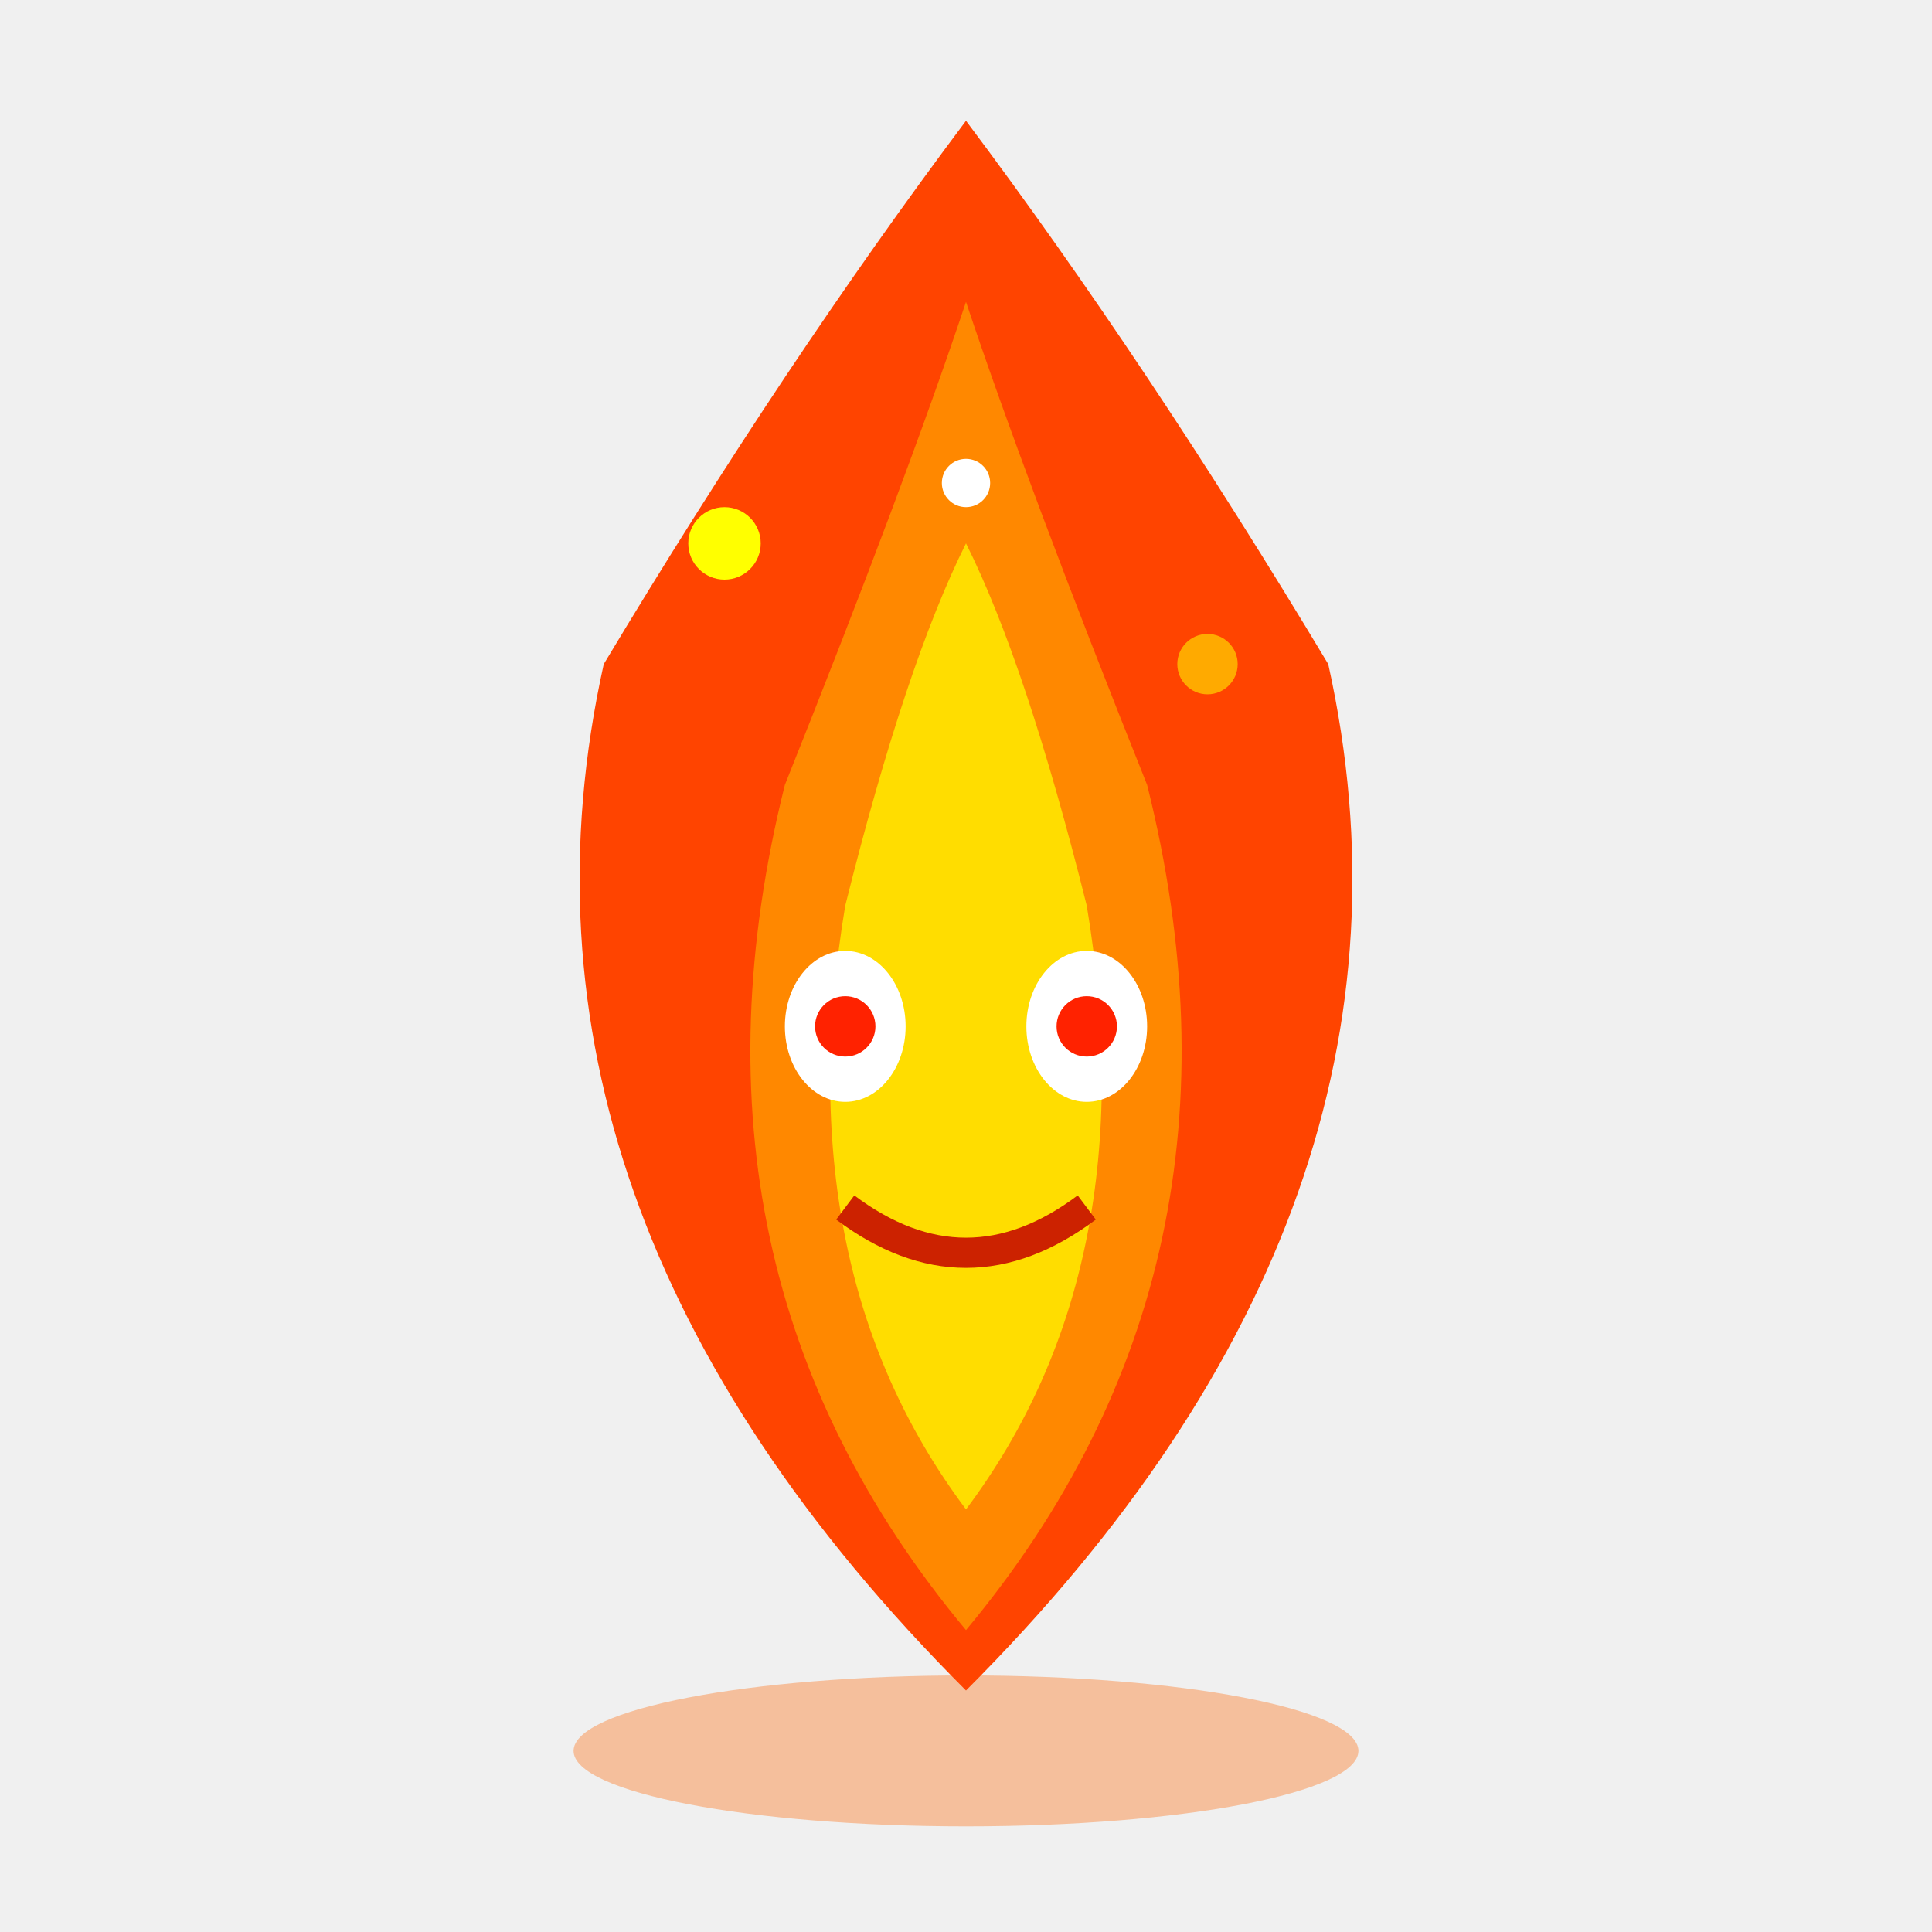
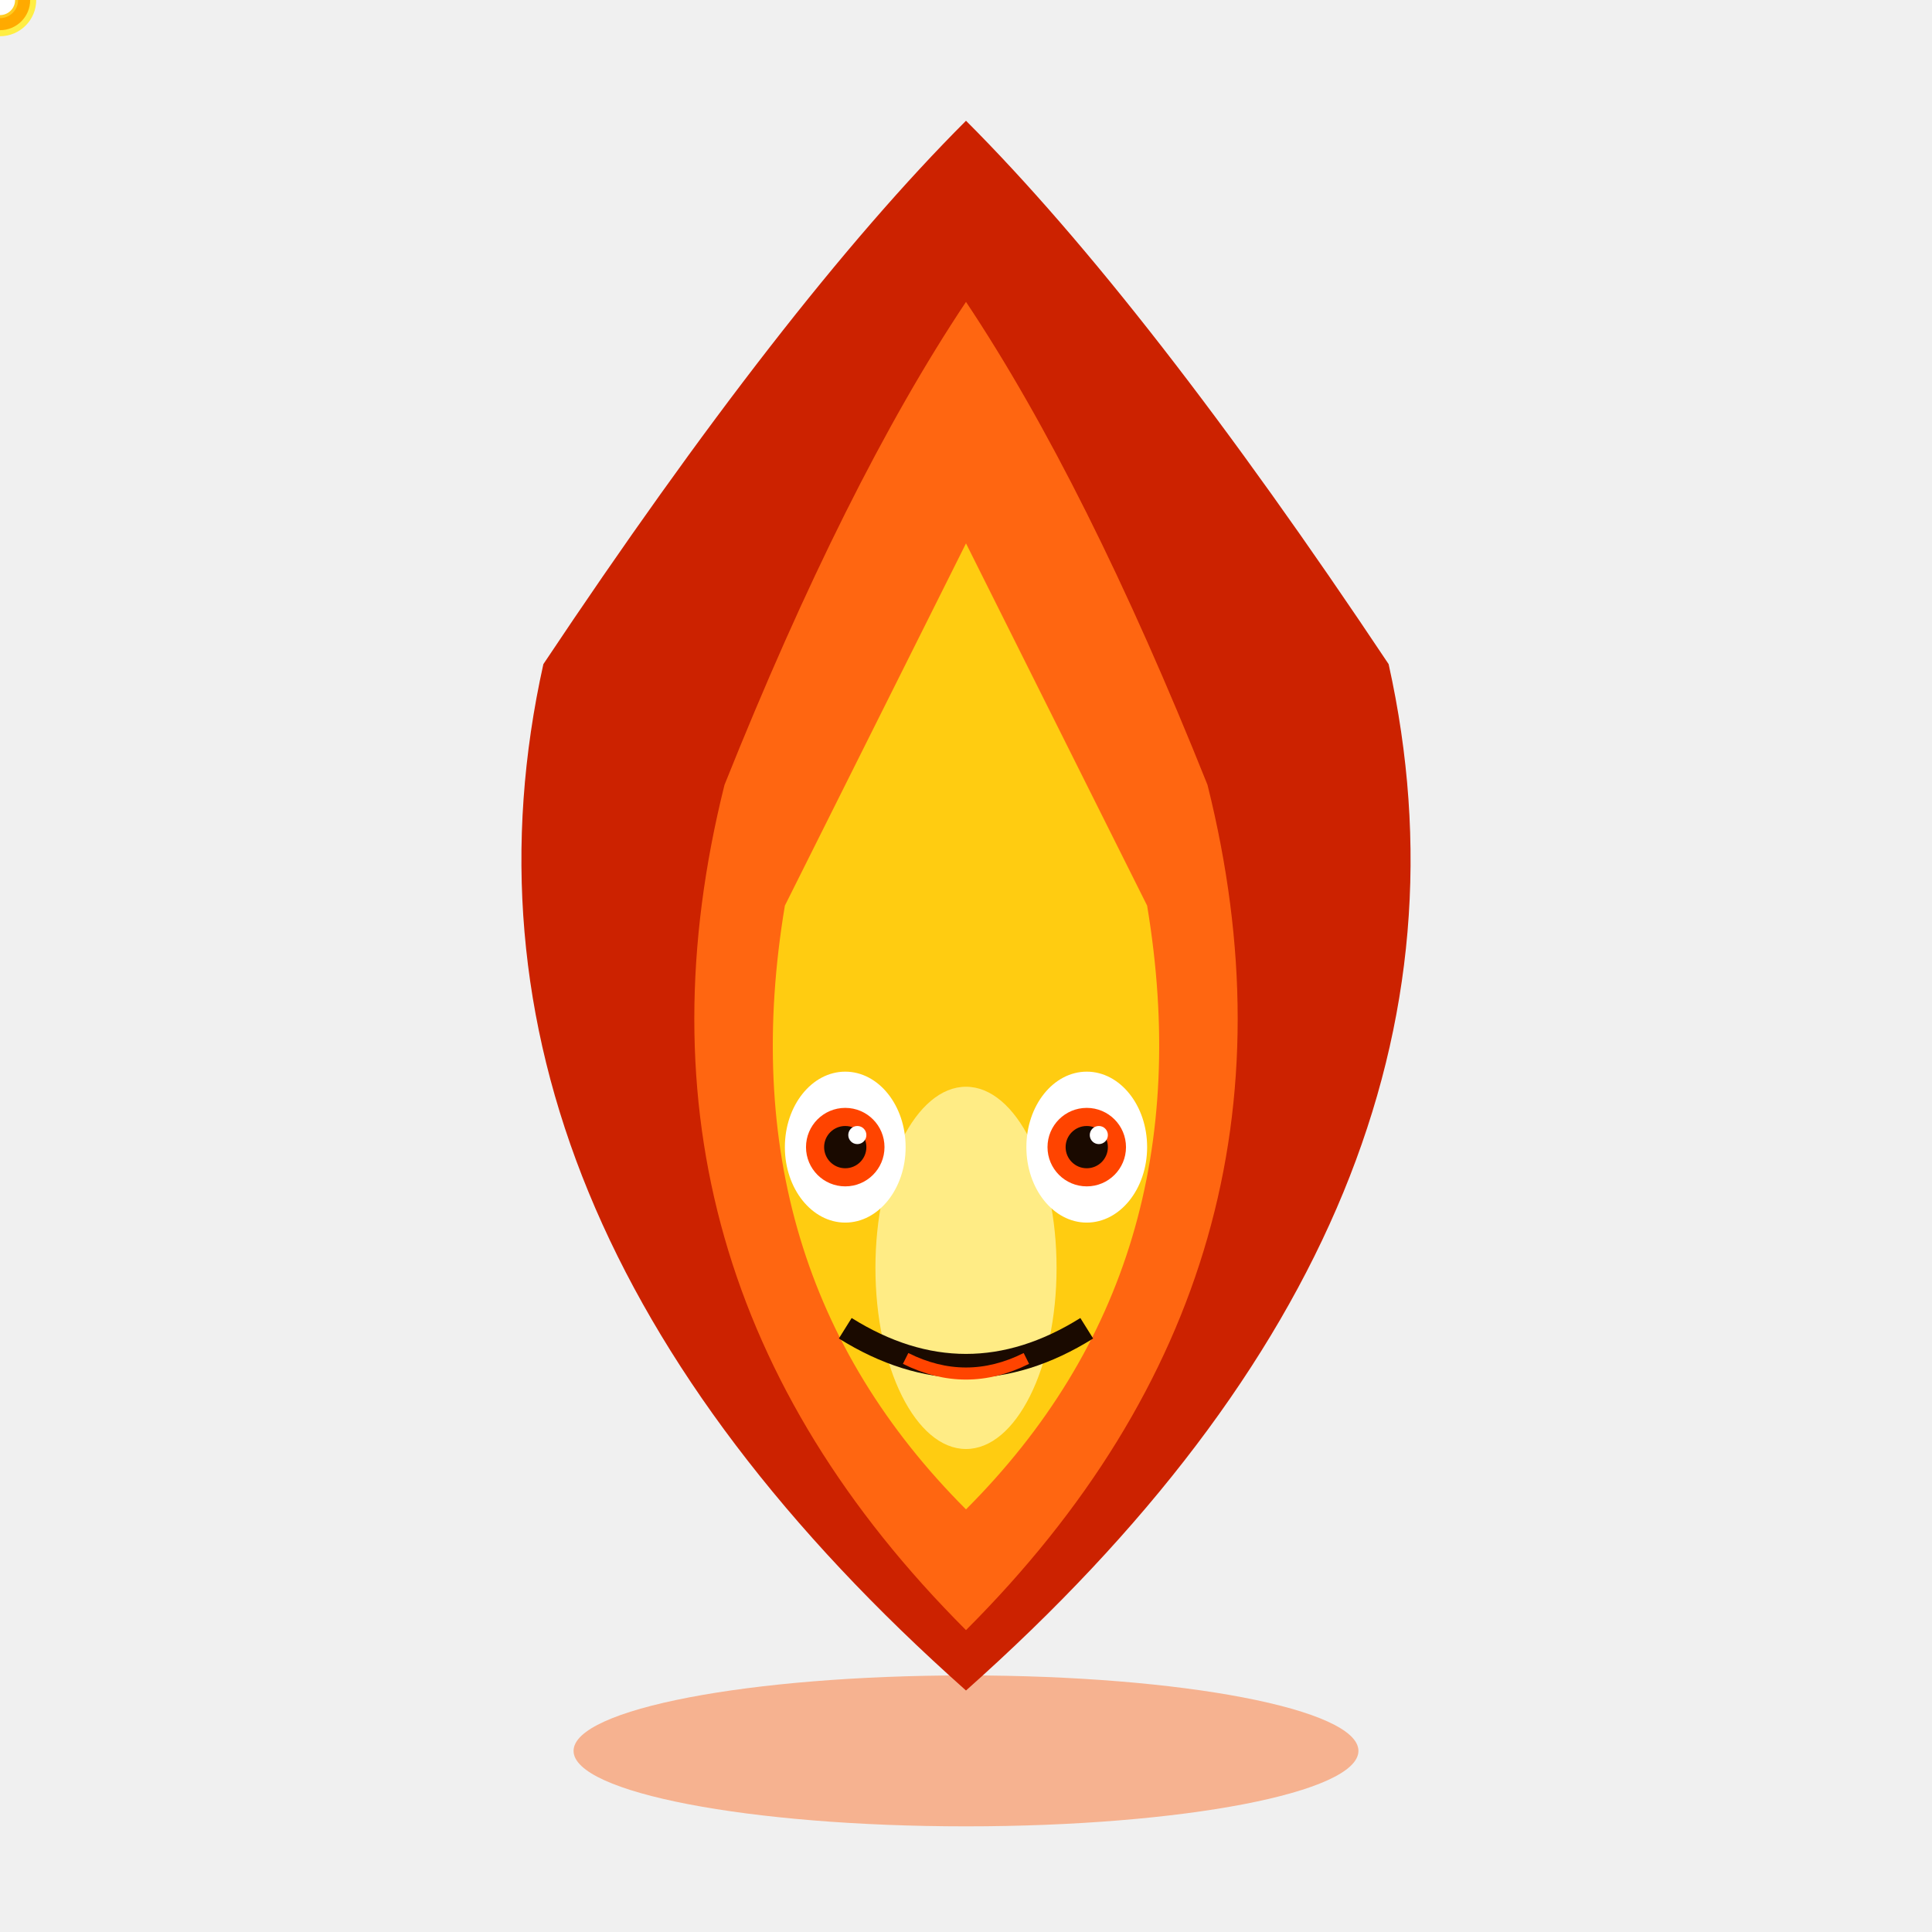
<svg xmlns="http://www.w3.org/2000/svg" viewBox="0 0 64 64">
-   <ellipse cx="32" cy="58" rx="13" ry="2.5" fill="rgba(255,100,0,0.35)">
-     <animate attributeName="rx" values="13;15;13;14;13" dur="0.5s" repeatCount="indefinite" />
-     <animate attributeName="opacity" values="0.35;0.55;0.35;0.45;0.35" dur="0.5s" repeatCount="indefinite" />
+   <ellipse cx="32" cy="58" rx="13" ry="2.5" fill="#ff5500" opacity="0.4">
+     <animate attributeName="rx" values="13;14;15;14.5;13.5;14;15;14;13.5;14;15;13.5" dur="0.6s" repeatCount="indefinite" />
+     <animate attributeName="opacity" values="0.4;0.55;0.45;0.5;0.4;0.55;0.5;0.4;0.45;0.55;0.4;0.5" dur="0.6s" repeatCount="indefinite" />
  </ellipse>
-   <path d="M 32,56 Q 16,40 20,22 Q 26,12 32,4 Q 38,12 44,22 Q 48,40 32,56 Z" fill="#ff4400">
-     <animate attributeName="d" values="M 32,56 Q 16,40 20,22 Q 26,12 32,4 Q 38,12 44,22 Q 48,40 32,56 Z;                      M 32,56 Q 18,42 18,20 Q 28,10 32,2 Q 36,12 46,20 Q 46,42 32,56 Z;                      M 32,56 Q 16,40 20,22 Q 26,12 32,4 Q 38,12 44,22 Q 48,40 32,56 Z;                      M 32,56 Q 20,44 22,24 Q 24,14 32,6 Q 40,14 42,24 Q 44,44 32,56 Z;                      M 32,56 Q 16,40 20,22 Q 26,12 32,4 Q 38,12 44,22 Q 48,40 32,56 Z" dur="0.5s" repeatCount="indefinite" />
-   </path>
-   <path d="M 32,54 Q 22,42 26,26 Q 30,16 32,10 Q 34,16 38,26 Q 42,42 32,54 Z" fill="#ff8800">
-     <animate attributeName="d" values="M 32,54 Q 22,42 26,26 Q 30,16 32,10 Q 34,16 38,26 Q 42,42 32,54 Z;                      M 32,54 Q 24,40 24,24 Q 30,14 32,8 Q 36,16 40,24 Q 40,40 32,54 Z;                      M 32,54 Q 22,42 26,26 Q 30,16 32,10 Q 34,16 38,26 Q 42,42 32,54 Z;                      M 32,54 Q 26,44 28,28 Q 30,18 32,12 Q 34,18 36,28 Q 38,44 32,54 Z;                      M 32,54 Q 22,42 26,26 Q 30,16 32,10 Q 34,16 38,26 Q 42,42 32,54 Z" dur="0.5s" repeatCount="indefinite" />
-   </path>
-   <path d="M 32,50 Q 26,42 28,30 Q 30,22 32,18 Q 34,22 36,30 Q 38,42 32,50 Z" fill="#ffdd00">
-     <animate attributeName="d" values="M 32,50 Q 26,42 28,30 Q 30,22 32,18 Q 34,22 36,30 Q 38,42 32,50 Z;                      M 32,50 Q 28,40 28,28 Q 30,20 32,16 Q 34,22 36,28 Q 36,40 32,50 Z;                      M 32,50 Q 26,42 28,30 Q 30,22 32,18 Q 34,22 36,30 Q 38,42 32,50 Z;                      M 32,50 Q 29,44 30,32 Q 30,24 32,20 Q 34,24 34,32 Q 35,44 32,50 Z;                      M 32,50 Q 26,42 28,30 Q 30,22 32,18 Q 34,22 36,30 Q 38,42 32,50 Z" dur="0.5s" repeatCount="indefinite" />
-   </path>
-   <ellipse cx="28" cy="34" rx="2" ry="2.5" fill="#ffffff">
-     <animate attributeName="ry" values="2.5;0.5;2.5;2.5;2.5" dur="2.5s" repeatCount="indefinite" />
-   </ellipse>
-   <ellipse cx="36" cy="34" rx="2" ry="2.5" fill="#ffffff">
-     <animate attributeName="ry" values="2.5;0.5;2.5;2.5;2.5" dur="2.5s" repeatCount="indefinite" />
-   </ellipse>
-   <circle cx="28" cy="34" r="1" fill="#ff2200">
-     <animate attributeName="r" values="1;0.2;1;1;1" dur="2.5s" repeatCount="indefinite" />
-   </circle>
-   <circle cx="36" cy="34" r="1" fill="#ff2200">
-     <animate attributeName="r" values="1;0.2;1;1;1" dur="2.5s" repeatCount="indefinite" />
-   </circle>
-   <path d="M 28,40 Q 32,43 36,40" stroke="#cc2200" stroke-width="1" fill="none" />
-   <circle cx="24" cy="18" r="1.2" fill="#ffff00">
-     <animate attributeName="cy" values="18;4" dur="1s" repeatCount="indefinite" />
-     <animate attributeName="opacity" values="1;0" dur="1s" repeatCount="indefinite" />
-   </circle>
-   <circle cx="40" cy="22" r="1" fill="#ffaa00">
-     <animate attributeName="cy" values="22;6" dur="1.2s" repeatCount="indefinite" />
-     <animate attributeName="opacity" values="1;0" dur="1.2s" repeatCount="indefinite" />
-   </circle>
-   <circle cx="32" cy="16" r="0.8" fill="#ffffff">
-     <animate attributeName="cy" values="16;2" dur="0.8s" repeatCount="indefinite" />
-     <animate attributeName="opacity" values="1;0" dur="0.8s" repeatCount="indefinite" />
-   </circle>
+   <g>
+     <animateTransform attributeName="transform" type="rotate" values="0 32 58; 1.5 32 58; 0 32 58; -1.8 32 58; 0 32 58; 2 32 58; 1 32 58; -1 32 58; -2 32 58; 0 32 58; 1.5 32 58; 0 32 58" dur="0.6s" repeatCount="indefinite" />
+     <path d="M 32,56 Q 14,40 18,22 Q 26,10 32,4 Q 38,10 46,22 Q 50,40 32,56 Z" fill="#cc2200">
+       <animate attributeName="d" values="M 32,56 Q 14,40 18,22 Q 26,10 32,4 Q 38,10 46,22 Q 50,40 32,56 Z;                        M 32,56 Q 12,42 18,20 Q 24,8 33,2 Q 38,12 44,18 Q 52,42 32,56 Z;                        M 32,56 Q 16,40 16,24 Q 28,10 32,5 Q 36,10 48,24 Q 48,40 32,56 Z;                        M 32,56 Q 14,42 18,22 Q 26,12 32,6 Q 40,10 46,20 Q 50,42 32,56 Z;                        M 32,56 Q 12,40 16,20 Q 24,10 31,3 Q 38,10 48,22 Q 52,40 32,56 Z;                        M 32,56 Q 14,38 18,22 Q 28,8 32,4 Q 36,12 44,22 Q 50,38 32,56 Z;                        M 32,56 Q 16,40 20,20 Q 26,10 33,4 Q 40,8 46,20 Q 48,40 32,56 Z;                        M 32,56 Q 14,42 16,22 Q 26,10 32,5 Q 38,10 48,22 Q 50,42 32,56 Z;                        M 32,56 Q 12,40 18,18 Q 26,8 32,3 Q 38,10 46,18 Q 52,40 32,56 Z;                        M 32,56 Q 16,42 18,22 Q 28,12 32,6 Q 36,12 44,22 Q 48,42 32,56 Z;                        M 32,56 Q 14,40 18,22 Q 26,10 32,4 Q 38,10 46,22 Q 50,40 32,56 Z;                        M 32,56 Q 14,40 18,22 Q 26,10 32,4 Q 38,10 46,22 Q 50,40 32,56 Z" dur="0.6s" repeatCount="indefinite" />
+     </path>
+     <path d="M 32,54 Q 20,42 24,26 Q 28,16 32,10 Q 36,16 40,26 Q 44,42 32,54 Z" fill="#ff6611">
+       <animate attributeName="d" values="M 32,54 Q 20,42 24,26 Q 28,16 32,10 Q 36,16 40,26 Q 44,42 32,54 Z;                        M 32,54 Q 22,40 22,24 Q 30,12 32,8 Q 36,18 42,24 Q 42,40 32,54 Z;                        M 32,54 Q 20,42 26,28 Q 30,18 32,11 Q 34,16 38,28 Q 44,42 32,54 Z;                        M 32,54 Q 24,44 24,26 Q 28,16 32,10 Q 36,16 42,28 Q 40,44 32,54 Z;                        M 32,54 Q 20,40 22,24 Q 28,14 32,9 Q 36,16 42,26 Q 44,40 32,54 Z;                        M 32,54 Q 22,42 26,24 Q 30,14 32,10 Q 34,18 40,24 Q 42,42 32,54 Z;                        M 32,54 Q 24,42 24,28 Q 28,16 33,11 Q 38,16 42,28 Q 40,42 32,54 Z;                        M 32,54 Q 20,40 22,24 Q 30,14 32,8 Q 36,16 40,24 Q 44,40 32,54 Z;                        M 32,54 Q 22,44 26,26 Q 30,14 32,10 Q 34,18 38,26 Q 42,44 32,54 Z;                        M 32,54 Q 22,42 24,26 Q 28,16 32,10 Q 36,16 42,26 Q 42,42 32,54 Z;                        M 32,54 Q 20,42 24,26 Q 28,16 32,10 Q 36,16 40,26 Q 44,42 32,54 Z;                        M 32,54 Q 20,42 24,26 Q 28,16 32,10 Q 36,16 40,26 Q 44,42 32,54 Z" dur="0.6s" repeatCount="indefinite" />
+     </path>
+     <path d="M 32,50 Q 24,42 26,30 Q 30,22 32,18 Q 34,22 38,30 Q 40,42 32,50 Z" fill="#ffcc11">
+       <animate attributeName="d" values="M 32,50 Q 24,42 26,30 Q 30,22 32,18 Q 34,22 38,30 Q 40,42 32,50 Z;                        M 32,50 Q 26,40 26,28 Q 30,20 32,16 Q 34,22 38,28 Q 38,40 32,50 Z;                        M 32,50 Q 24,42 28,30 Q 30,22 32,18 Q 34,22 36,30 Q 40,42 32,50 Z;                        M 32,50 Q 26,44 26,30 Q 30,22 32,18 Q 34,22 38,30 Q 38,44 32,50 Z;                        M 32,50 Q 24,40 26,28 Q 30,20 32,16 Q 34,22 38,28 Q 40,40 32,50 Z;                        M 32,50 Q 26,42 26,28 Q 30,20 32,18 Q 34,22 38,28 Q 38,42 32,50 Z;                        M 32,50 Q 26,42 26,30 Q 30,22 32,19 Q 34,22 38,30 Q 38,42 32,50 Z;                        M 32,50 Q 24,40 28,28 Q 30,20 32,17 Q 34,22 36,28 Q 40,40 32,50 Z;                        M 32,50 Q 26,44 28,30 Q 30,22 32,18 Q 34,22 36,30 Q 38,44 32,50 Z;                        M 32,50 Q 24,42 26,30 Q 30,22 32,18 Q 34,22 38,30 Q 40,42 32,50 Z;                        M 32,50 Q 24,42 26,30 Q 30,22 32,18 Q 34,22 38,30 Q 40,42 32,50 Z;                        M 32,50 Q 24,42 26,30 Q 30,22 32,18 Q 34,22 38,30 Q 40,42 32,50 Z" dur="0.6s" repeatCount="indefinite" />
+     </path>
+     <ellipse cx="32" cy="42" rx="3" ry="6" fill="#fff299" opacity="0.85">
+       <animate attributeName="opacity" values="0.85;0.95;0.8;0.9;0.85;0.95;0.85" dur="0.6s" repeatCount="indefinite" />
+       <animate attributeName="ry" values="6;5.5;6.5;6;5.5;6.5;6" dur="0.6s" repeatCount="indefinite" />
+     </ellipse>
+     <g>
+       <animateTransform attributeName="transform" type="translate" values="0,0; 0.3,0; 0,-0.2; -0.3,0; 0,0.2; 0.2,0; 0,0; -0.2,-0.2; 0,0; 0.3,0; 0,0; 0,0" dur="0.6s" repeatCount="indefinite" />
+       <ellipse cx="28" cy="38" rx="2" ry="2.5" fill="#ffffff">
+         <animate attributeName="ry" values="2.5;2.5;2.5;2.5;2.5;0.3;2.5;2.5;2.5;2.5;2.5;2.5" dur="2.4s" repeatCount="indefinite" />
+       </ellipse>
+       <ellipse cx="36" cy="38" rx="2" ry="2.5" fill="#ffffff">
+         <animate attributeName="ry" values="2.5;2.5;2.5;2.5;2.5;0.3;2.5;2.5;2.5;2.5;2.5;2.5" dur="2.4s" repeatCount="indefinite" />
+       </ellipse>
+       <circle cx="28" cy="38" r="1.3" fill="#ff4400" />
+       <circle cx="36" cy="38" r="1.3" fill="#ff4400" />
+       <circle cx="28" cy="38" r="0.7" fill="#1a0a00">
+         <animate attributeName="r" values="0.7;0.7;0.7;0.7;0.7;0.1;0.7;0.7;0.7;0.7;0.7;0.7" dur="2.4s" repeatCount="indefinite" />
+       </circle>
+       <circle cx="36" cy="38" r="0.7" fill="#1a0a00">
+         <animate attributeName="r" values="0.7;0.7;0.7;0.7;0.7;0.1;0.7;0.7;0.7;0.7;0.7;0.7" dur="2.4s" repeatCount="indefinite" />
+       </circle>
+       <circle cx="28.4" cy="37.6" r="0.3" fill="#ffffff" />
+       <circle cx="36.4" cy="37.6" r="0.3" fill="#ffffff" />
+       <path d="M 28,44 Q 32,46.5 36,44" stroke="#1a0a00" stroke-width="0.8" fill="none">
+         <animate attributeName="d" values="M 28,44 Q 32,46.5 36,44;                          M 28,44 Q 32,47 36,44;                          M 28,44 Q 32,46 36,44;                          M 28,44 Q 32,47.2 36,44;                          M 28,44 Q 32,46.5 36,44" dur="1.2s" repeatCount="indefinite" />
+       </path>
+       <path d="M 30,45 Q 32,46 34,45" stroke="#ff4400" stroke-width="0.4" fill="none" />
+     </g>
+   </g>
+   <g>
+     <circle r="1.2" fill="#ffee44">
+       <animate attributeName="cx" values="24;22;25;23;24" dur="1.2s" repeatCount="indefinite" />
+       <animate attributeName="cy" values="22;14;8;4;22" dur="1.2s" repeatCount="indefinite" />
+       <animate attributeName="opacity" values="0;1;0.7;0;0" dur="1.2s" repeatCount="indefinite" />
+       <animate attributeName="r" values="1.2;1;0.6;0.3;1.2" dur="1.2s" repeatCount="indefinite" />
+     </circle>
+     <circle r="0.9" fill="#ffffff">
+       <animate attributeName="cx" values="32;33;31;32;32" dur="0.9s" repeatCount="indefinite" />
+       <animate attributeName="cy" values="16;10;4;0;16" dur="0.9s" repeatCount="indefinite" />
+       <animate attributeName="opacity" values="0;1;0.6;0;0" dur="0.9s" repeatCount="indefinite" />
+       <animate attributeName="r" values="0.9;0.7;0.5;0.2;0.9" dur="0.9s" repeatCount="indefinite" />
+     </circle>
+     <circle r="1" fill="#ffaa00">
+       <animate attributeName="cx" values="40;42;39;41;40" dur="1.4s" repeatCount="indefinite" />
+       <animate attributeName="cy" values="22;14;6;2;22" dur="1.4s" repeatCount="indefinite" />
+       <animate attributeName="opacity" values="0;1;0.5;0;0" dur="1.4s" repeatCount="indefinite" />
+       <animate attributeName="r" values="1;0.8;0.5;0.2;1" dur="1.4s" repeatCount="indefinite" />
+     </circle>
+     <circle r="0.6" fill="#ffcc22">
+       <animate attributeName="cx" values="20;18;21;19;20" dur="1.6s" repeatCount="indefinite" />
+       <animate attributeName="cy" values="28;18;8;2;28" dur="1.6s" repeatCount="indefinite" />
+       <animate attributeName="opacity" values="0;0.8;0.4;0;0" dur="1.6s" repeatCount="indefinite" />
+     </circle>
+     <circle r="0.5" fill="#ffffff">
+       <animate attributeName="cx" values="44;43;45;44;44" dur="1.1s" repeatCount="indefinite" />
+       <animate attributeName="cy" values="28;18;10;4;28" dur="1.1s" repeatCount="indefinite" />
+       <animate attributeName="opacity" values="0;1;0.5;0;0" dur="1.1s" repeatCount="indefinite" />
+     </circle>
+     <circle r="0.4" fill="#ffffff">
+       <animate attributeName="cx" values="36;38;35;36" dur="0.7s" repeatCount="indefinite" />
+       <animate attributeName="cy" values="20;10;2;20" dur="0.7s" repeatCount="indefinite" />
+       <animate attributeName="opacity" values="0;1;0;0" dur="0.7s" repeatCount="indefinite" />
+     </circle>
+   </g>
</svg>
